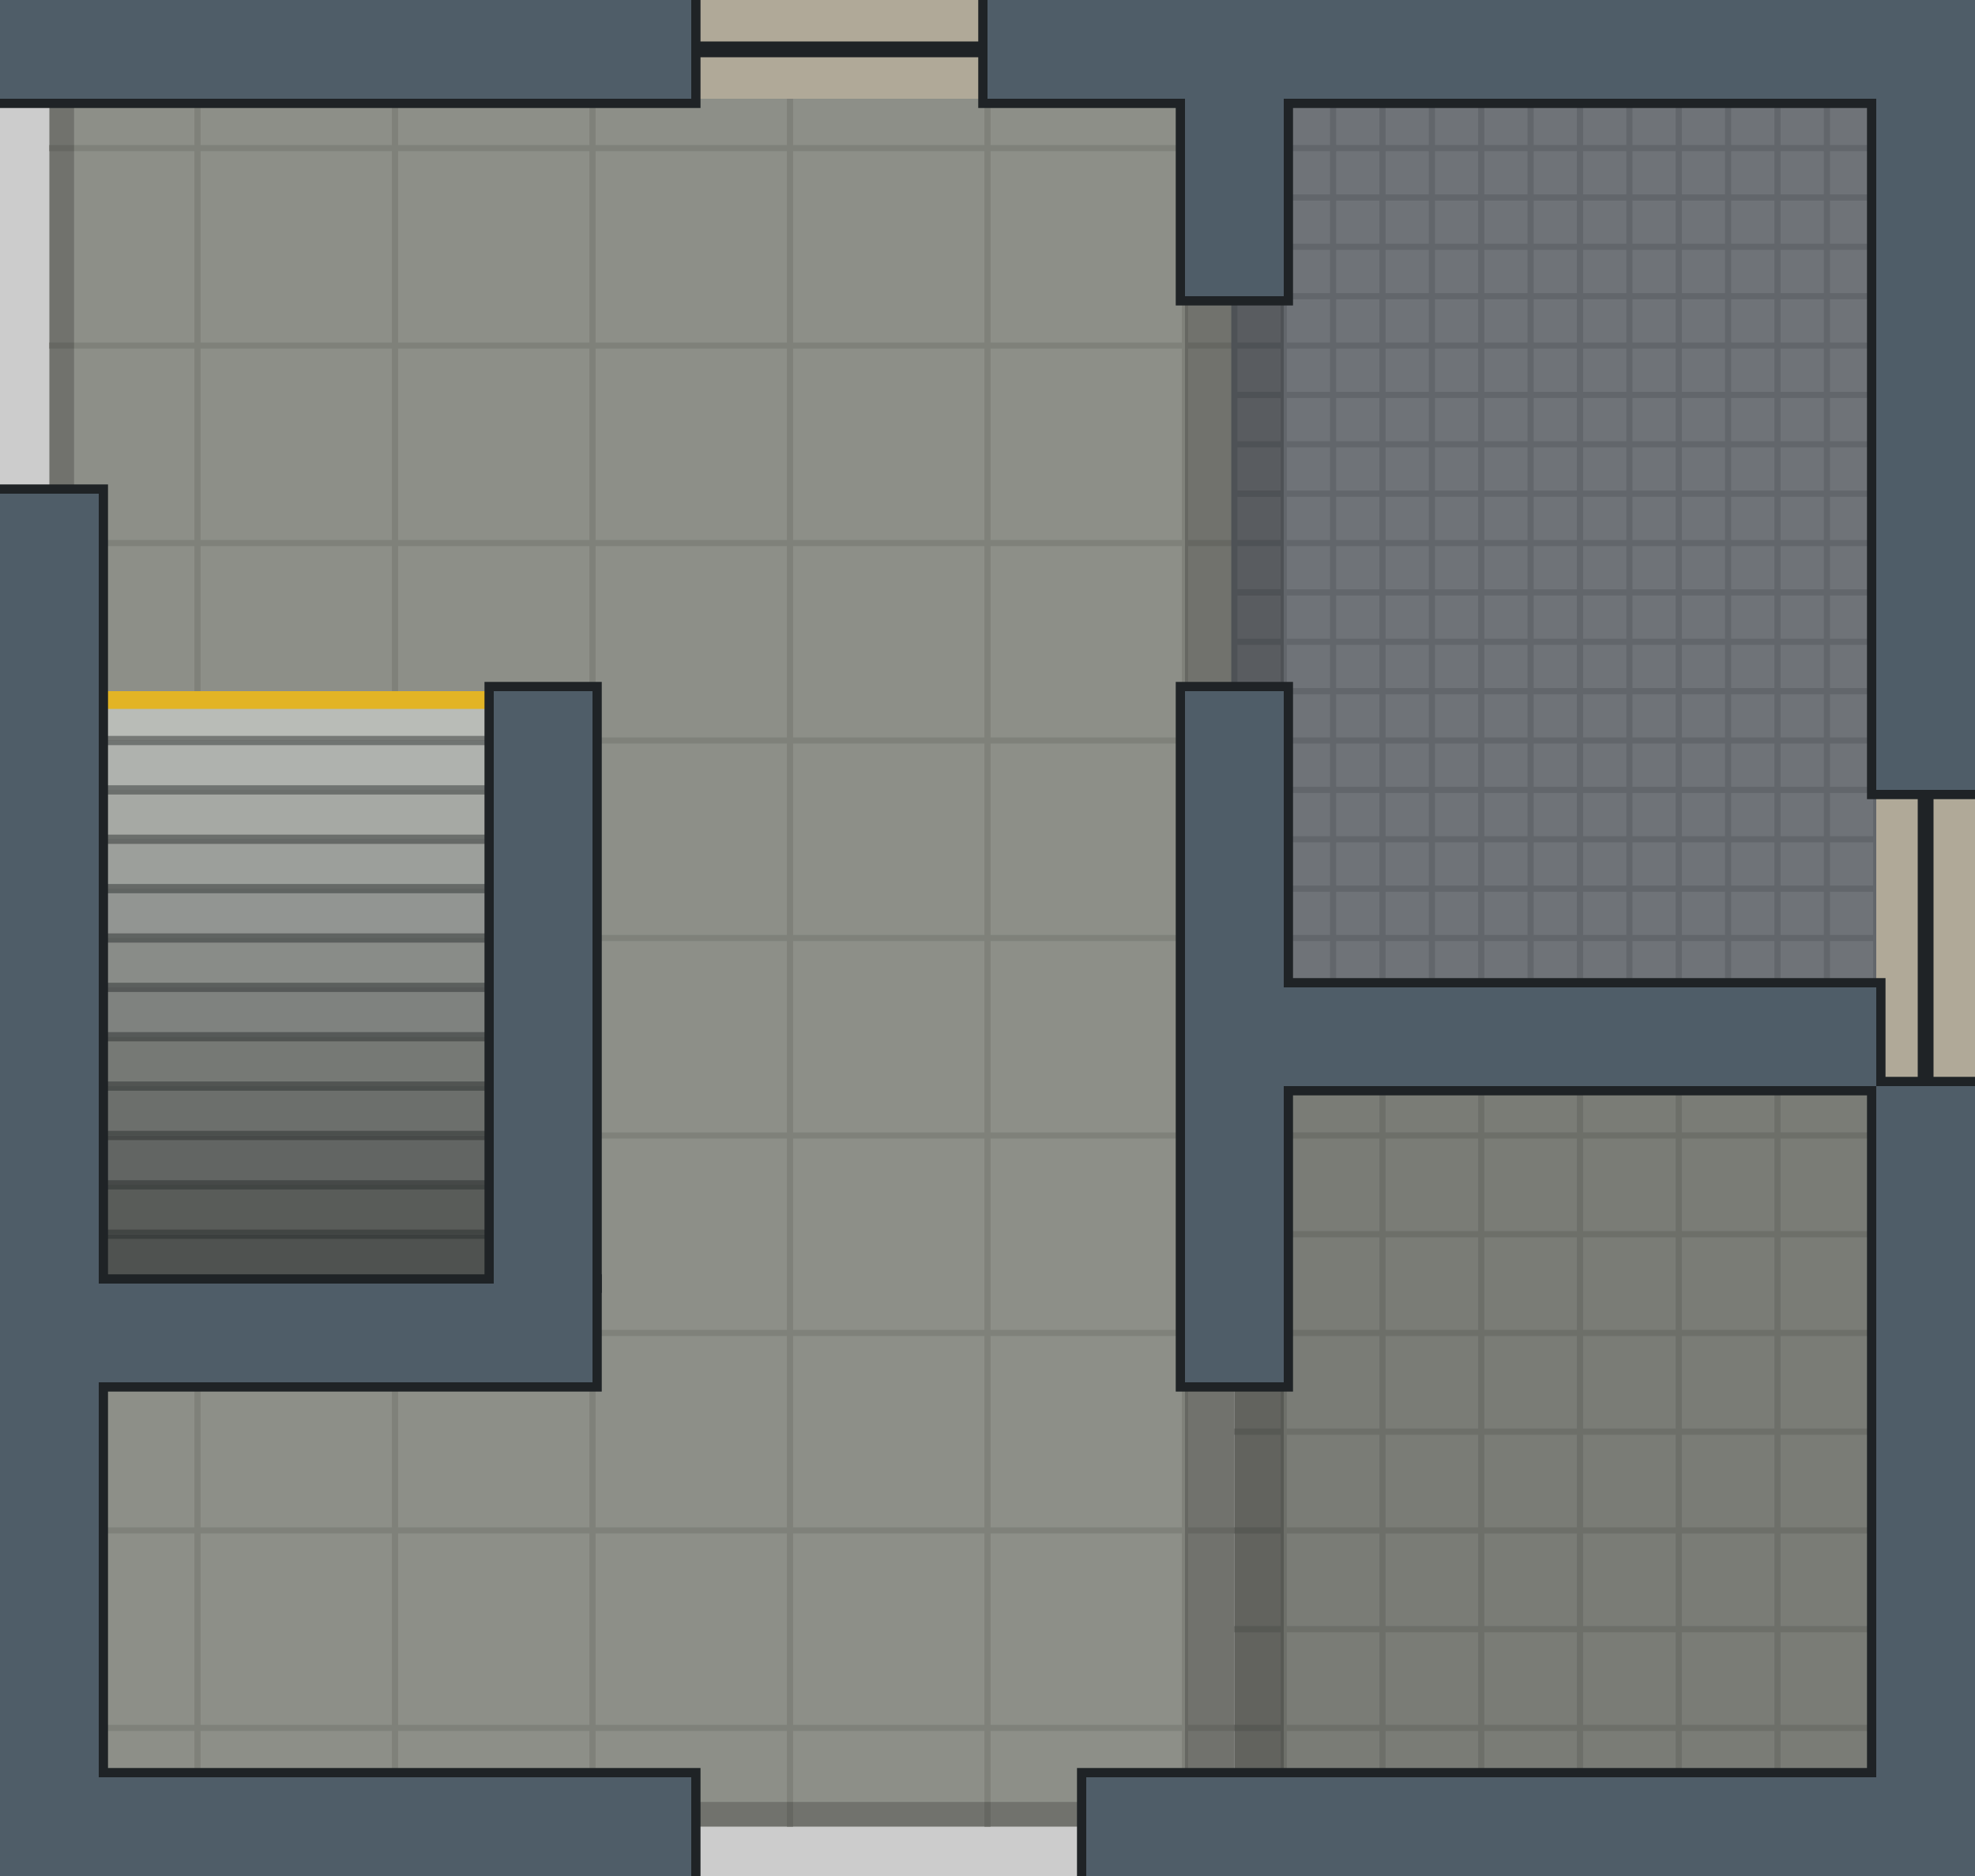
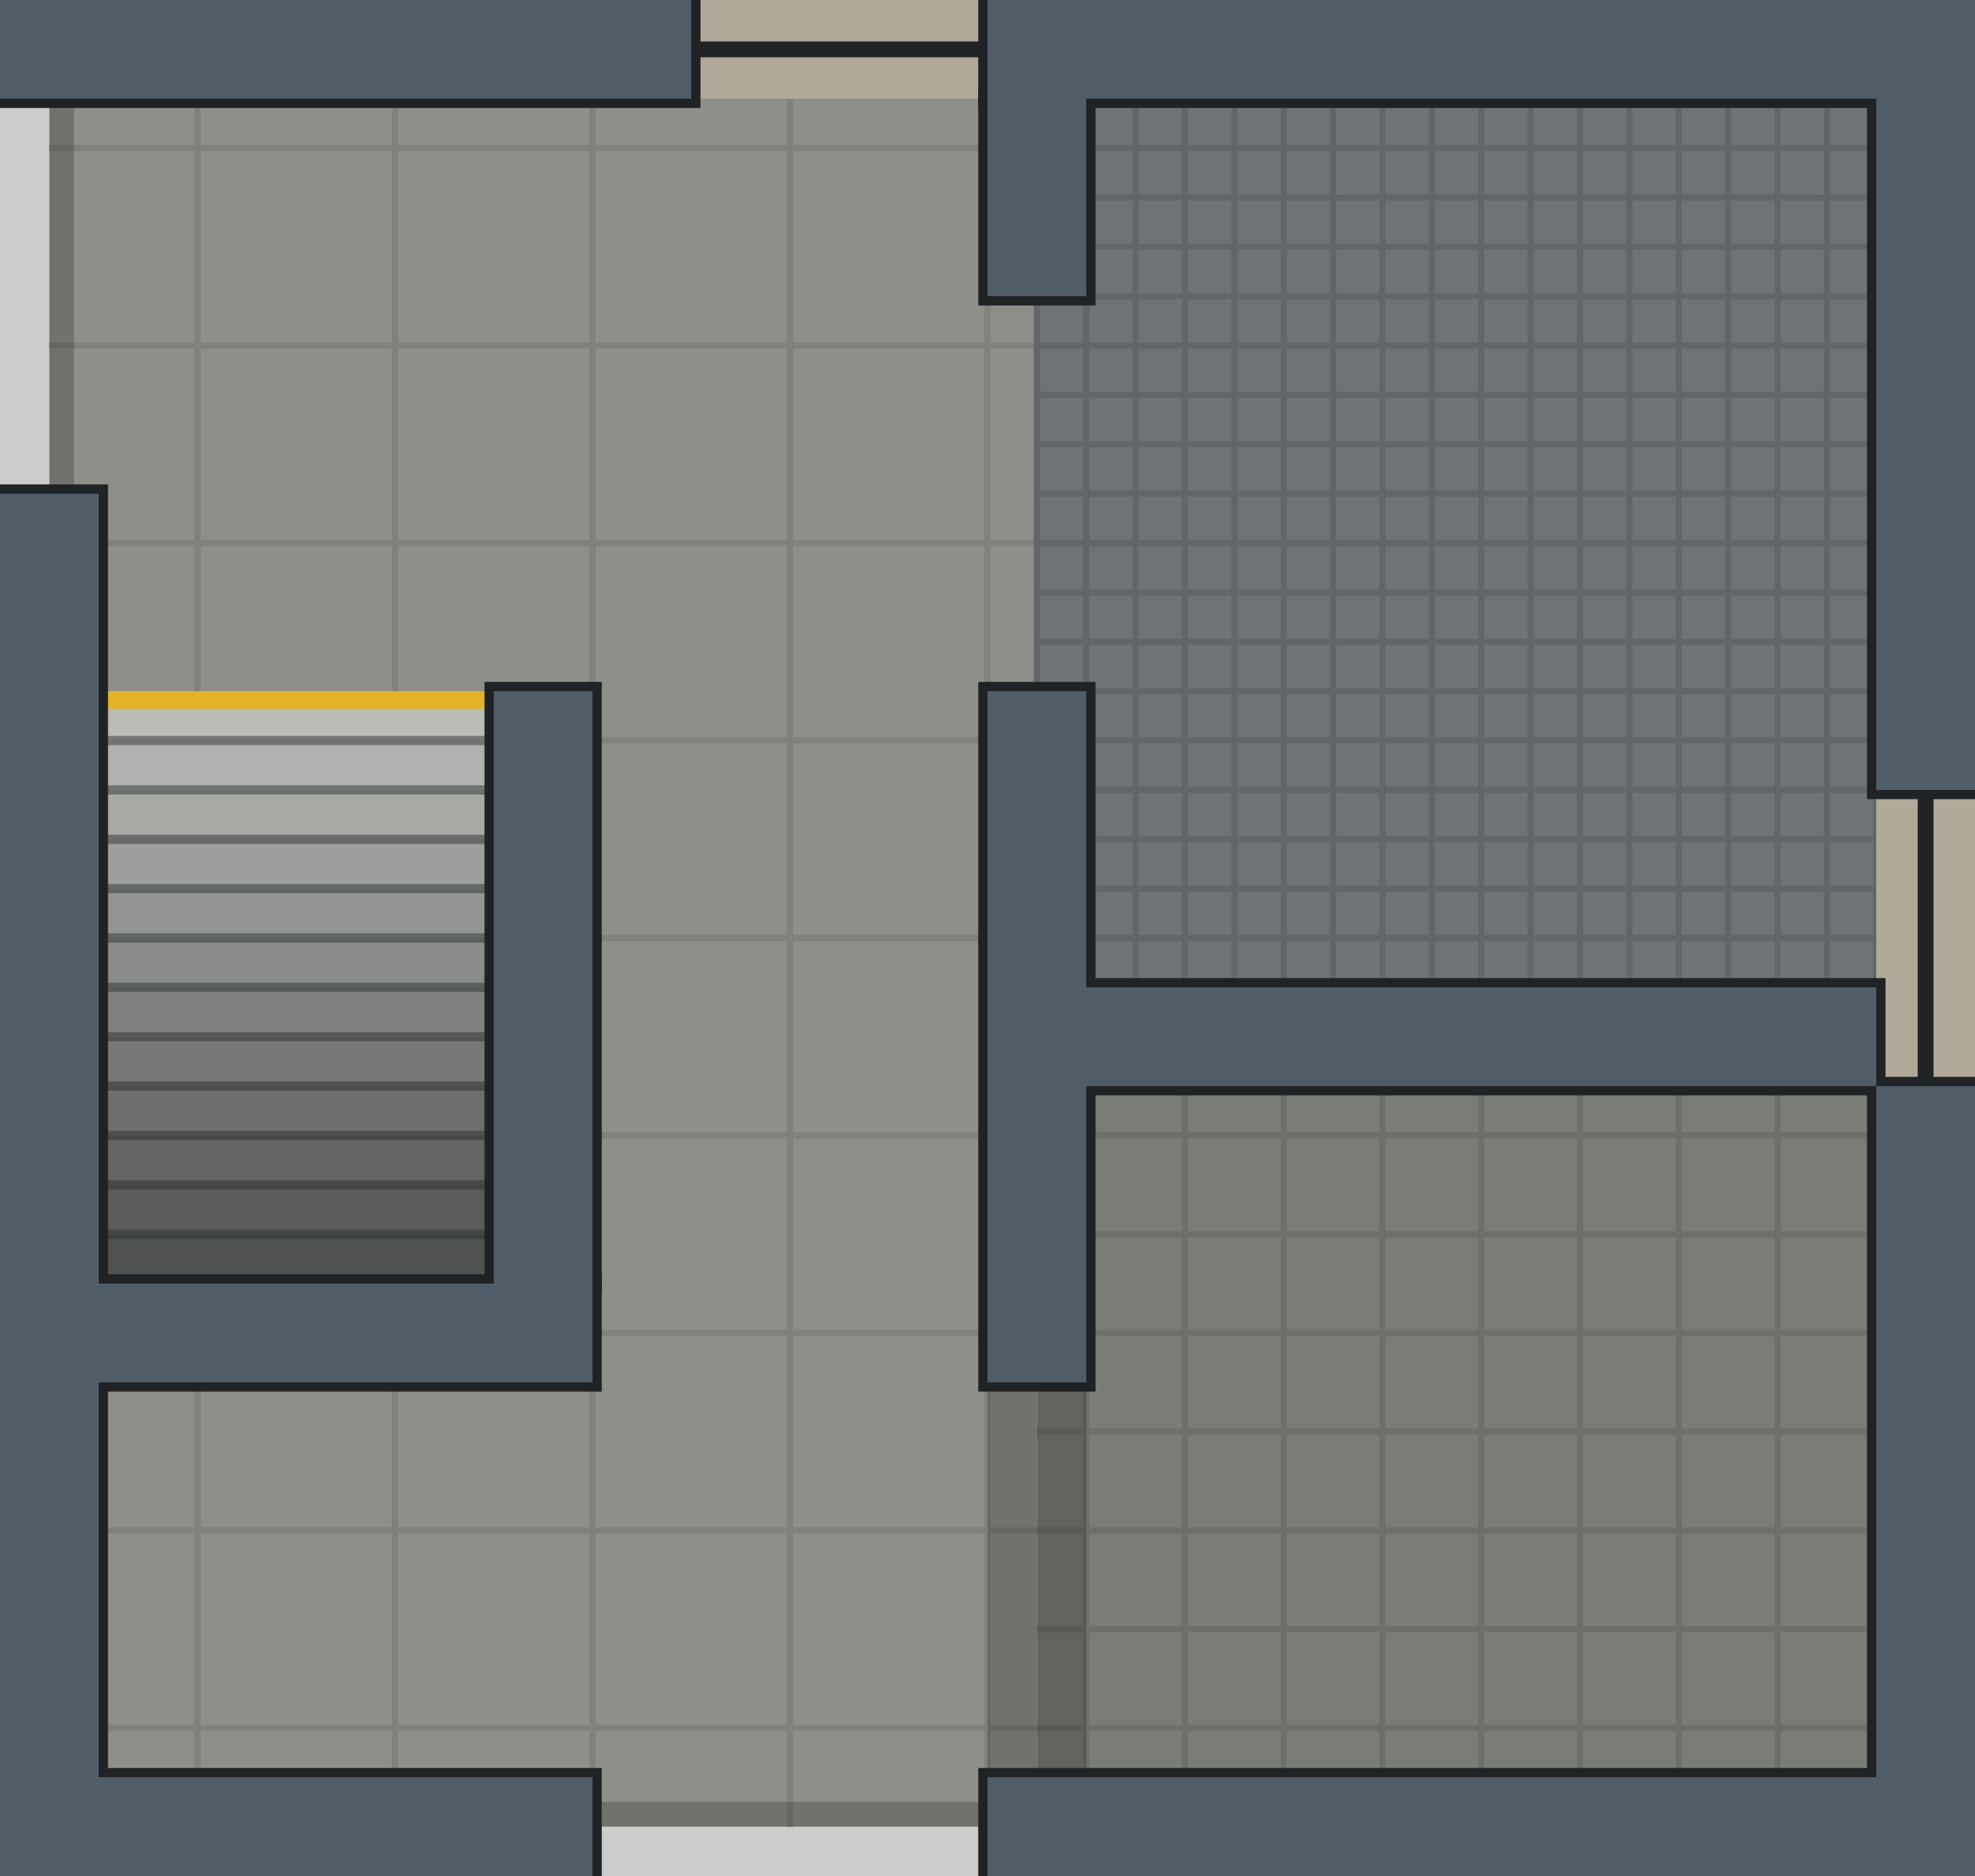
<svg xmlns="http://www.w3.org/2000/svg" width="640" height="608" viewBox="0 0 640 608">
-   <rect x="16" y="16" width="384" height="576" fill="#8d8f88" />
-   <path d="M64 16V592M128 16V592M192 16V592M256 16V592M320 16V592M384 16V592M16 560H400M16 496H400M16 432H400M16 368H400M16 304H400M16 240H400M16 176H400M16 112H400M16 48H400" stroke="#7f817a" stroke-width="2" fill="none" />
-   <rect x="400" y="16" width="224" height="320" fill="#6f7378" />
-   <path d="M400 16V336M416 16V336M432 16V336M448 16V336M464 16V336M480 16V336M496 16V336M512 16V336M528 16V336M544 16V336M560 16V336M576 16V336M592 16V336M608 16V336M400 336H624M400 320H624M400 304H624M400 288H624M400 272H624M400 256H624M400 240H624M400 224H624M400 208H624M400 192H624M400 176H624M400 160H624M400 144H624M400 128H624M400 112H624M400 96H624M400 80H624M400 64H624M400 48H624M400 32H624" stroke="#62666b" stroke-width="2" fill="none" />
-   <rect x="400" y="336" width="224" height="256" fill="#7a7c76" />
-   <path d="M416 336V592M448 336V592M480 336V592M512 336V592M544 336V592M576 336V592M608 336V592M400 592H624M400 560H624M400 528H624M400 496H624M400 464H624M400 432H624M400 400H624M400 368H624" stroke="#6d6f69" stroke-width="2" fill="none" />
+   <rect x="16" y="16" width="320" height="576" fill="#8d8f88" />
+   <path d="M64 16V592M128 16V592M192 16V592M256 16V592M320 16V592M16 560H336M16 496H336M16 432H336M16 368H336M16 304H336M16 240H336M16 176H336M16 112H336M16 48H336" stroke="#7f817a" stroke-width="2" fill="none" />
+   <rect x="336" y="16" width="288" height="320" fill="#6f7378" />
+   <path d="M336 16V336M352 16V336M368 16V336M384 16V336M400 16V336M416 16V336M432 16V336M448 16V336M464 16V336M480 16V336M496 16V336M512 16V336M528 16V336M544 16V336M560 16V336M576 16V336M592 16V336M608 16V336M336 336H624M336 320H624M336 304H624M336 288H624M336 272H624M336 256H624M336 240H624M336 224H624M336 208H624M336 192H624M336 176H624M336 160H624M336 144H624M336 128H624M336 112H624M336 96H624M336 80H624M336 64H624M336 48H624M336 32H624" stroke="#62666b" stroke-width="2" fill="none" />
+   <rect x="336" y="336" width="288" height="256" fill="#7a7c76" />
+   <path d="M352 336V592M384 336V592M416 336V592M448 336V592M480 336V592M512 336V592M544 336V592M576 336V592M608 336V592M336 592H624M336 560H624M336 528H624M336 496H624M336 464H624M336 432H624M336 400H624M336 368H624" stroke="#6d6f69" stroke-width="2" fill="none" />
  <rect x="32" y="224" width="128" height="192" fill="#8e918d" />
  <path d="M32 224V416M64 224V416M96 224V416M128 224V416M32 400H160M32 368H160M32 336H160M32 304H160M32 272H160M32 240H160" stroke="#8e918d" stroke-width="2" fill="none" />
  <rect x="32" y="224" width="128" height="16" fill="#b9bcb7" />
  <rect x="32" y="240" width="128" height="16" fill="#afb2ae" />
  <rect x="32" y="256" width="128" height="16" fill="#a6a9a4" />
  <rect x="32" y="272" width="128" height="16" fill="#9c9f9b" />
  <rect x="32" y="288" width="128" height="16" fill="#929592" />
  <rect x="32" y="304" width="128" height="16" fill="#898c88" />
  <rect x="32" y="320" width="128" height="16" fill="#7f827f" />
  <rect x="32" y="336" width="128" height="16" fill="#767975" />
  <rect x="32" y="352" width="128" height="16" fill="#6c6f6c" />
  <rect x="32" y="368" width="128" height="16" fill="#626563" />
  <rect x="32" y="384" width="128" height="16" fill="#595c59" />
  <rect x="32" y="400" width="128" height="16" fill="#4f5250" />
  <path d="M32 240H160M32 256H160M32 272H160M32 288H160M32 304H160M32 320H160M32 336H160M32 352H160M32 368H160M32 384H160M32 400H160" stroke="#25282a" stroke-opacity="0.45" stroke-width="3" fill="none" />
  <rect x="32" y="224" width="128" height="5.76" fill="#e2b425" />
-   <rect x="224" y="584" width="128" height="32" fill="#00000033" />
+   <rect x="192" y="584" width="128" height="32" fill="#00000033" />
  <rect x="224" y="0" width="96" height="32" fill="#b0a998" />
  <rect x="224" y="13.44" width="96" height="5.12" fill="#1f2326" />
  <rect x="-8" y="32" width="32" height="128" fill="#00000033" />
-   <rect x="384" y="448" width="32" height="128" fill="#00000033" />
-   <rect x="384" y="96" width="32" height="128" fill="#00000033" />
+   <rect x="320" y="448" width="32" height="128" fill="#00000033" />
  <rect x="608" y="256" width="32" height="96" fill="#b0a998" />
  <rect x="621.44" y="256" width="5.12" height="96" fill="#1f2326" />
-   <rect x="-3" y="573" width="230" height="38" fill="#1f2326" />
-   <rect x="349" y="573" width="294" height="38" fill="#1f2326" />
+   <rect x="-3" y="573" width="198" height="38" fill="#1f2326" />
+   <rect x="317" y="573" width="326" height="38" fill="#1f2326" />
  <rect x="-3" y="-3" width="230" height="38" fill="#1f2326" />
  <rect x="317" y="-3" width="326" height="38" fill="#1f2326" />
  <rect x="-3" y="157" width="38" height="422" fill="#1f2326" />
  <rect x="605" y="349" width="38" height="230" fill="#1f2326" />
  <rect x="605" y="29" width="38" height="230" fill="#1f2326" />
-   <rect x="381" y="221" width="38" height="230" fill="#1f2326" />
-   <rect x="381" y="29" width="38" height="70" fill="#1f2326" />
-   <rect x="413" y="317" width="198" height="38" fill="#1f2326" />
+   <rect x="317" y="221" width="38" height="230" fill="#1f2326" />
+   <rect x="317" y="29" width="38" height="70" fill="#1f2326" />
+   <rect x="349" y="317" width="262" height="38" fill="#1f2326" />
  <rect x="29" y="413" width="166" height="38" fill="#1f2326" />
  <rect x="157" y="221" width="38" height="198" fill="#1f2326" />
-   <rect x="0" y="576" width="224" height="32" fill="#4f5d68" />
-   <rect x="352" y="576" width="288" height="32" fill="#4f5d68" />
+   <rect x="0" y="576" width="192" height="32" fill="#4f5d68" />
+   <rect x="320" y="576" width="320" height="32" fill="#4f5d68" />
  <rect x="0" y="0" width="224" height="32" fill="#4f5d68" />
  <rect x="320" y="0" width="320" height="32" fill="#4f5d68" />
  <rect x="0" y="160" width="32" height="416" fill="#4f5d68" />
  <rect x="608" y="352" width="32" height="224" fill="#4f5d68" />
  <rect x="608" y="32" width="32" height="224" fill="#4f5d68" />
-   <rect x="384" y="224" width="32" height="224" fill="#4f5d68" />
-   <rect x="384" y="32" width="32" height="64" fill="#4f5d68" />
-   <rect x="416" y="320" width="192" height="32" fill="#4f5d68" />
+   <rect x="320" y="224" width="32" height="224" fill="#4f5d68" />
+   <rect x="320" y="32" width="32" height="64" fill="#4f5d68" />
+   <rect x="352" y="320" width="256" height="32" fill="#4f5d68" />
  <rect x="32" y="416" width="160" height="32" fill="#4f5d68" />
  <rect x="160" y="224" width="32" height="192" fill="#4f5d68" />
</svg>
